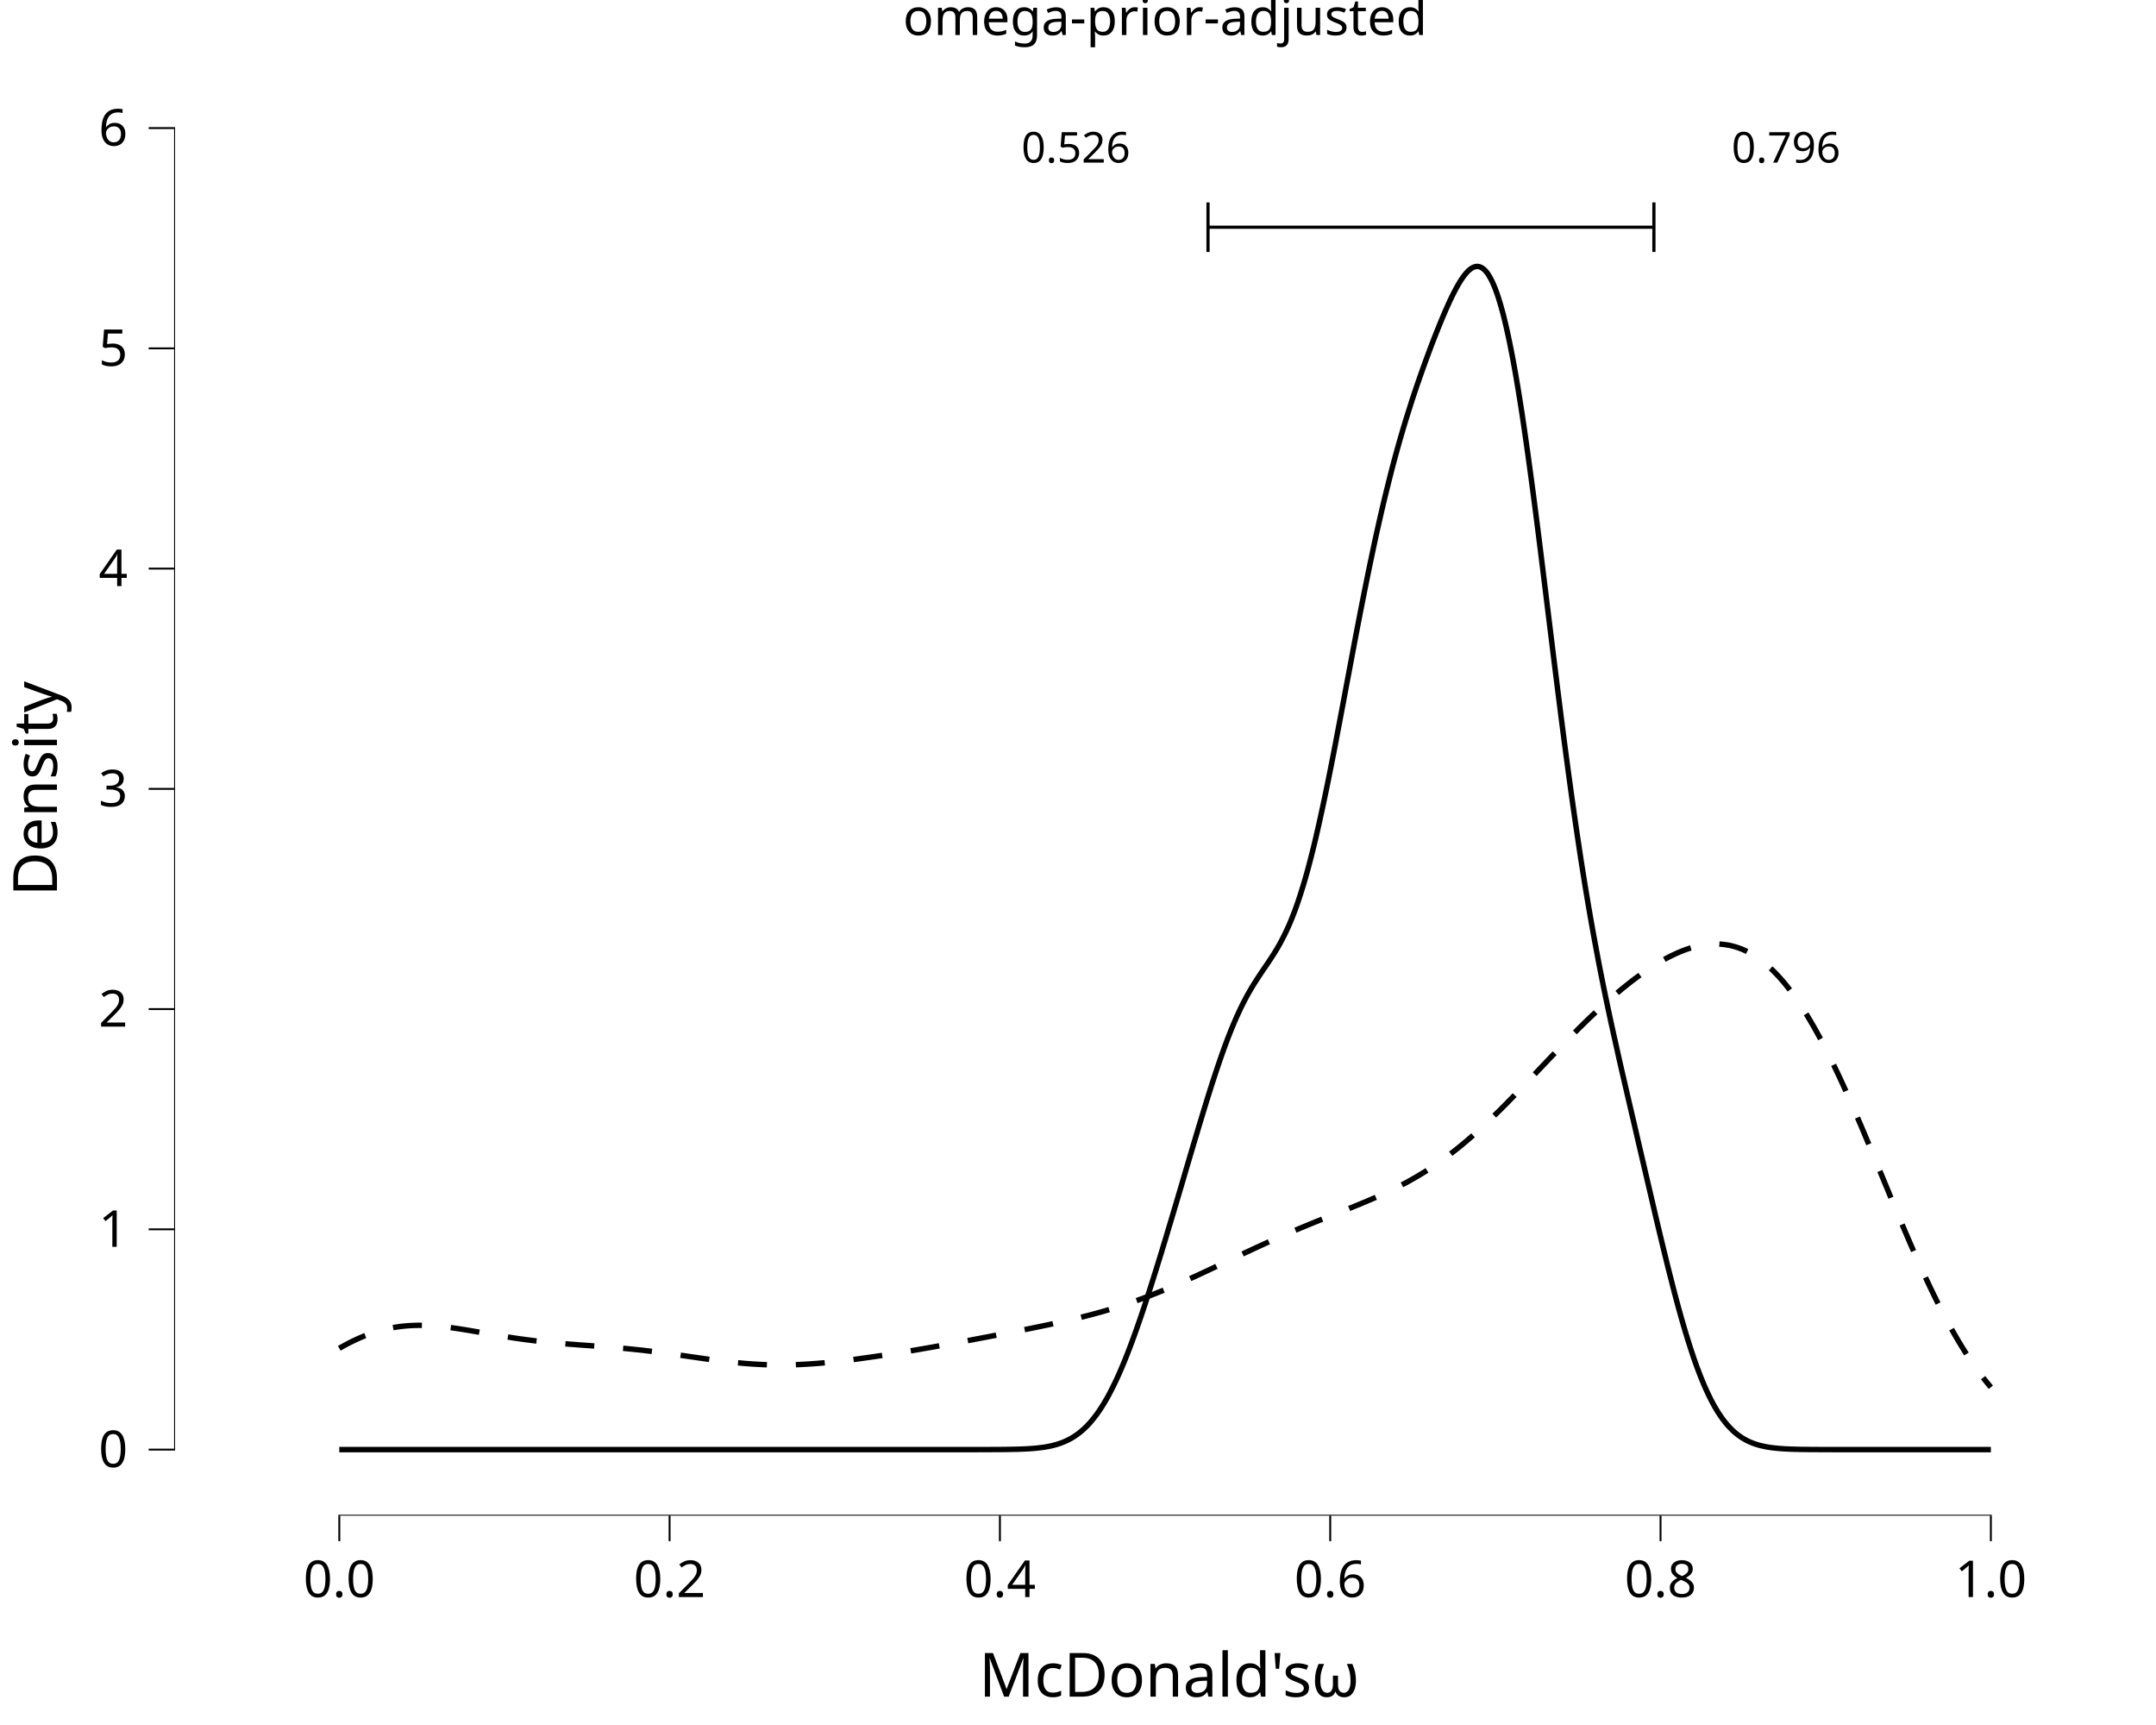
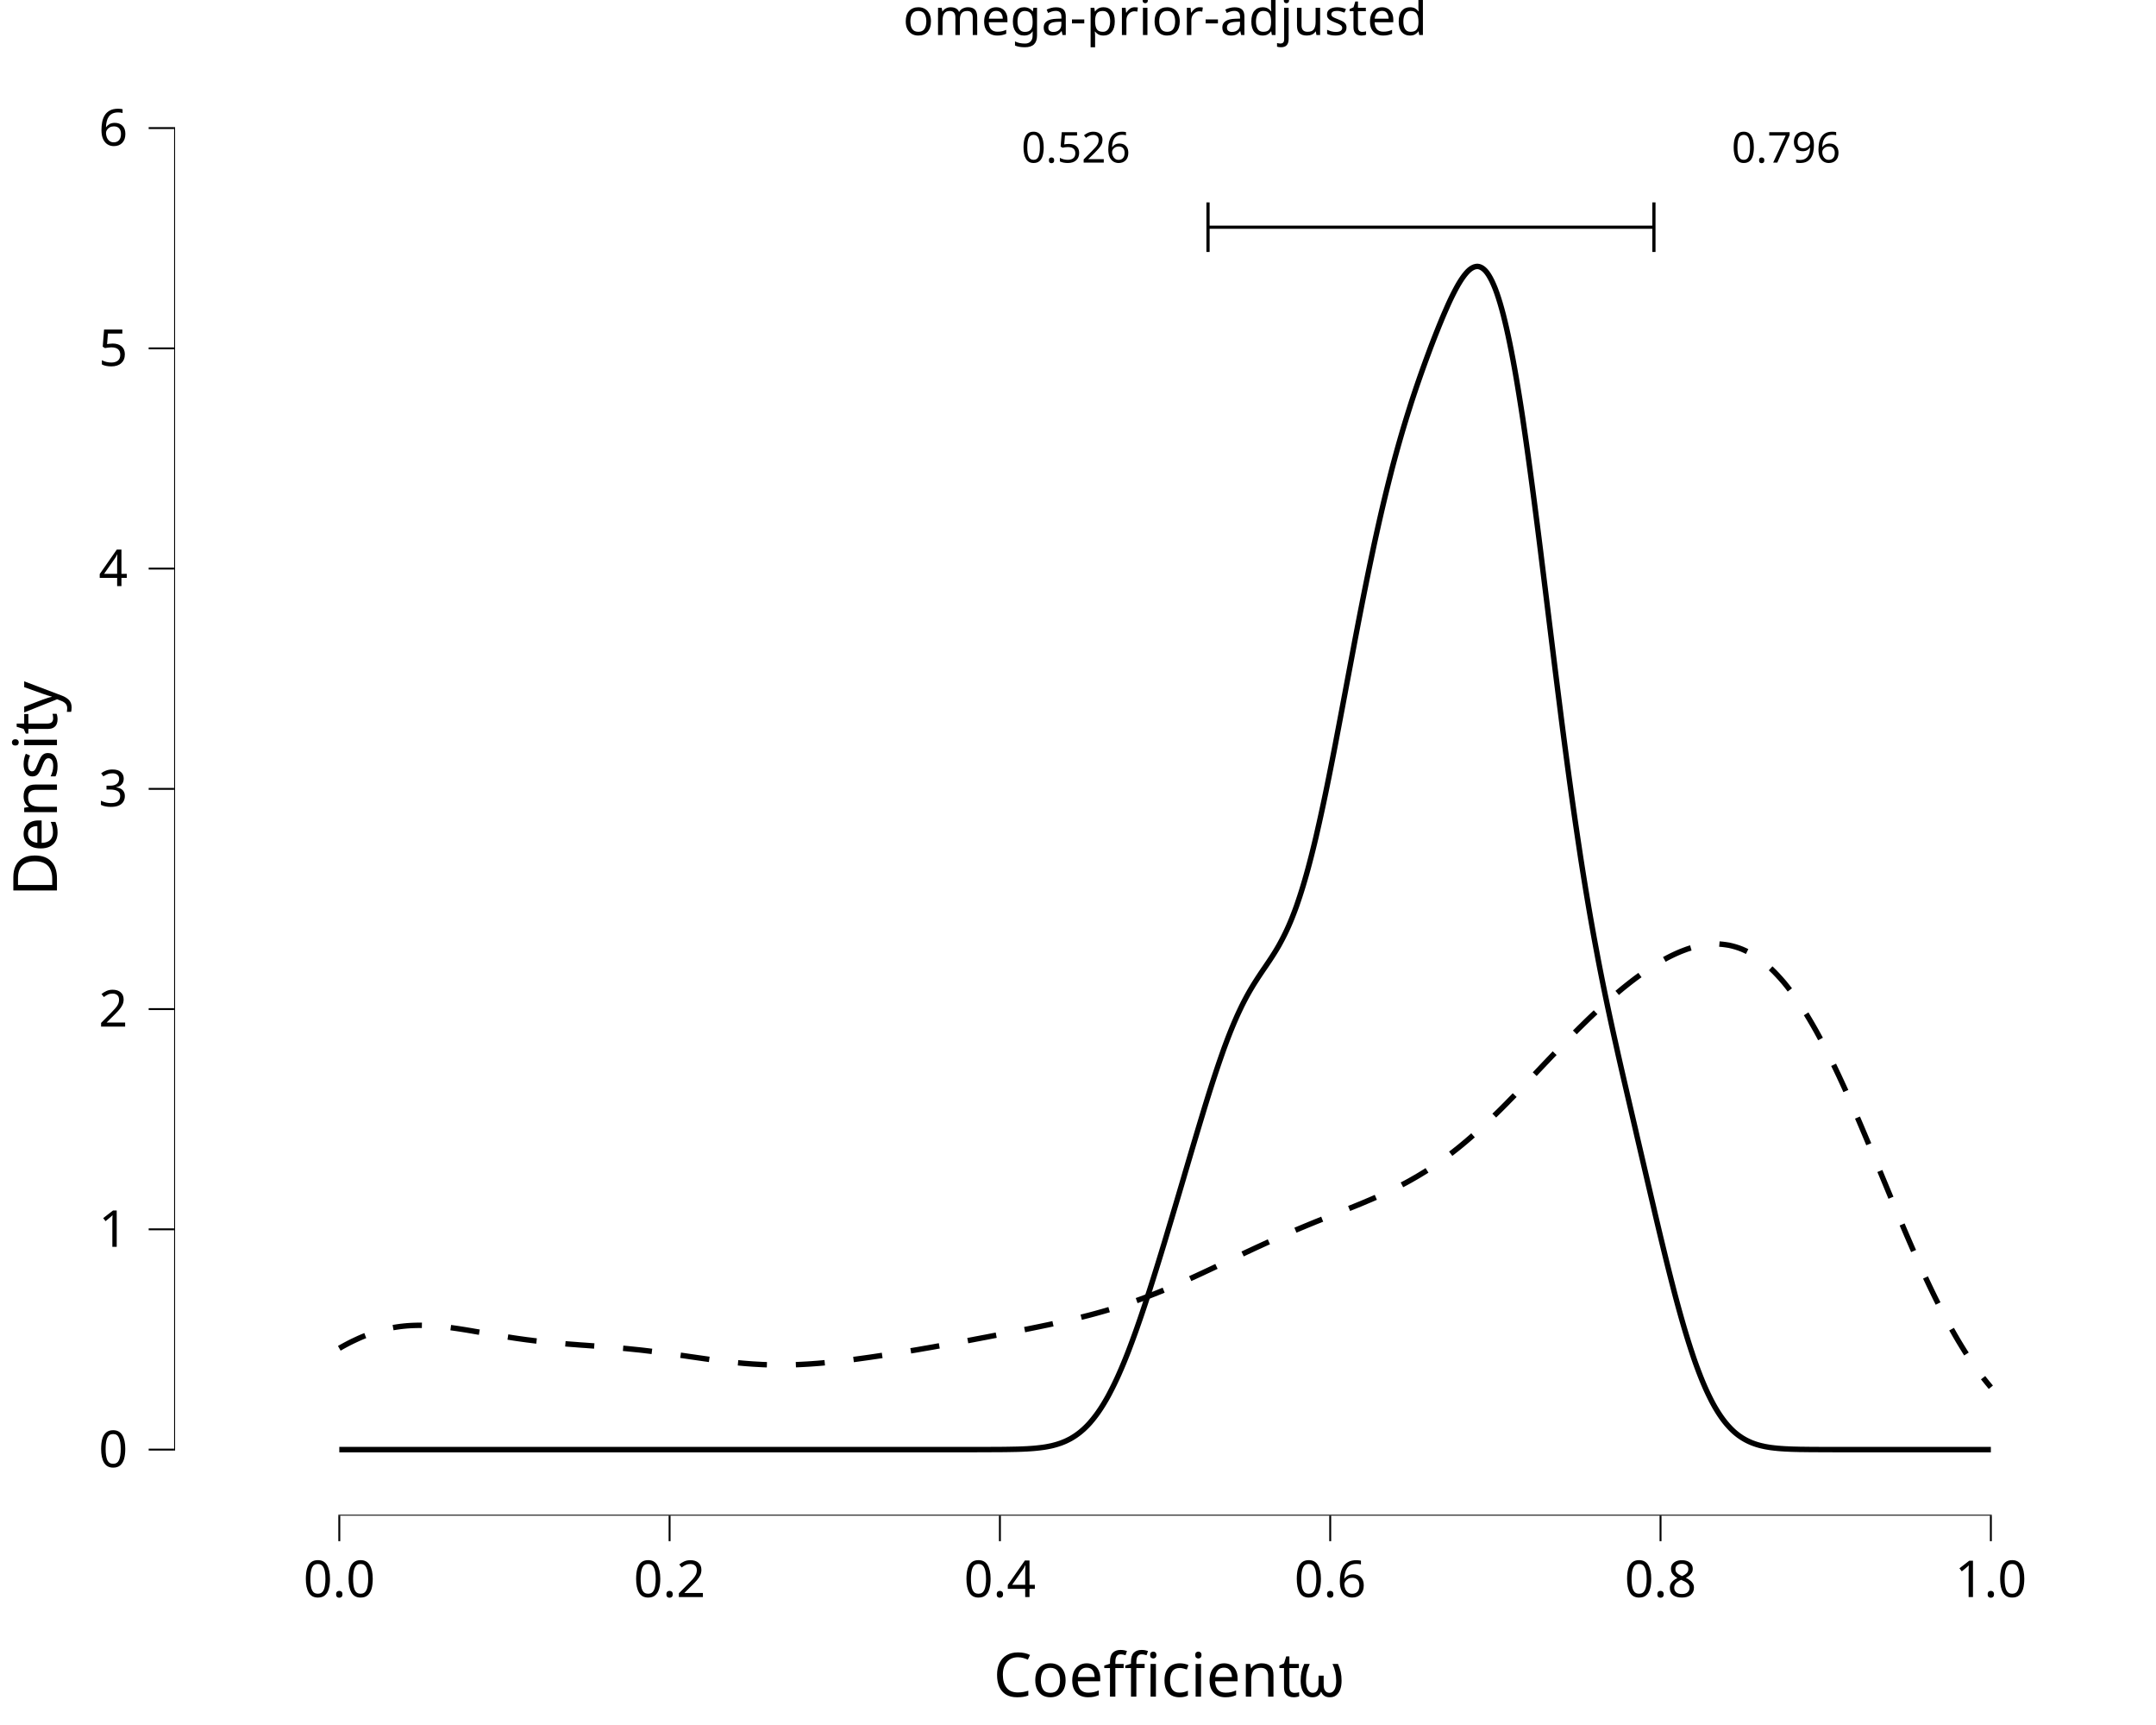
<svg xmlns="http://www.w3.org/2000/svg" class="svglite" data-engine-version="2.0" width="720.00pt" height="576.00pt" viewBox="0 0 720.00 576.00">
  <defs>
    <style type="text/css">
    .svglite line, .svglite polyline, .svglite polygon, .svglite path, .svglite rect, .svglite circle {
      fill: none;
      stroke: #000000;
      stroke-linecap: round;
      stroke-linejoin: round;
      stroke-miterlimit: 10.00;
    }
  </style>
  </defs>
  <rect width="100%" height="100%" style="stroke: none; fill: #FFFFFF;" />
  <defs>
    <clipPath id="cpMC4wMHw3MjAuMDB8MC4wMHw1NzYuMDA=">
      <rect x="0.00" y="0.00" width="720.00" height="576.00" />
    </clipPath>
  </defs>
  <g clip-path="url(#cpMC4wMHw3MjAuMDB8MC4wMHw1NzYuMDA=)">
    <rect x="0.00" y="0.00" width="720.00" height="576.00" style="stroke-width: 10.67; stroke: none;" />
  </g>
  <defs>
    <clipPath id="cpNTguMTV8NzIwLjAwfDIwLjcxfDUwNi4xMA==">
      <rect x="58.15" y="20.71" width="661.85" height="485.39" />
    </clipPath>
  </defs>
  <g clip-path="url(#cpNTguMTV8NzIwLjAwfDIwLjcxfDUwNi4xMA==)">
    <rect x="58.15" y="20.71" width="661.85" height="485.39" style="stroke-width: 10.67; stroke: none;" />
    <polyline points="113.31,484.04 113.84,484.04 114.38,484.04 114.92,484.04 115.46,484.04 116.00,484.04 116.54,484.04 117.08,484.04 117.62,484.04 118.16,484.04 118.70,484.04 119.24,484.04 119.78,484.04 120.31,484.04 120.85,484.04 121.39,484.04 121.93,484.04 122.47,484.04 123.01,484.04 123.55,484.04 124.09,484.04 124.63,484.04 125.17,484.04 125.71,484.04 126.24,484.04 126.78,484.04 127.32,484.04 127.86,484.04 128.40,484.04 128.94,484.04 129.48,484.04 130.02,484.04 130.56,484.04 131.10,484.04 131.64,484.04 132.18,484.04 132.71,484.04 133.25,484.04 133.79,484.04 134.33,484.04 134.87,484.04 135.41,484.04 135.95,484.04 136.49,484.04 137.03,484.04 137.57,484.04 138.11,484.04 138.65,484.04 139.18,484.04 139.72,484.04 140.26,484.04 140.80,484.04 141.34,484.04 141.88,484.04 142.42,484.04 142.96,484.04 143.50,484.04 144.04,484.04 144.58,484.04 145.11,484.04 145.65,484.04 146.19,484.04 146.73,484.04 147.27,484.04 147.81,484.04 148.35,484.04 148.89,484.04 149.43,484.04 149.97,484.04 150.51,484.04 151.05,484.04 151.58,484.04 152.12,484.04 152.66,484.04 153.20,484.04 153.74,484.04 154.28,484.04 154.82,484.04 155.36,484.04 155.90,484.04 156.44,484.04 156.98,484.04 157.52,484.04 158.05,484.04 158.59,484.04 159.13,484.04 159.67,484.04 160.21,484.04 160.75,484.04 161.29,484.04 161.83,484.04 162.37,484.04 162.91,484.04 163.45,484.04 163.98,484.04 164.52,484.04 165.06,484.04 165.60,484.04 166.14,484.04 166.68,484.04 167.22,484.04 167.76,484.04 168.30,484.04 168.84,484.04 169.38,484.04 169.92,484.04 170.45,484.04 170.99,484.04 171.53,484.04 172.07,484.04 172.61,484.04 173.15,484.04 173.69,484.04 174.23,484.04 174.77,484.04 175.31,484.04 175.85,484.04 176.38,484.04 176.92,484.04 177.46,484.04 178.00,484.04 178.54,484.04 179.08,484.04 179.62,484.04 180.16,484.04 180.70,484.04 181.24,484.04 181.78,484.04 182.32,484.04 182.85,484.04 183.39,484.04 183.93,484.04 184.47,484.04 185.01,484.04 185.55,484.04 186.09,484.04 186.63,484.04 187.17,484.04 187.71,484.04 188.25,484.04 188.79,484.04 189.32,484.04 189.86,484.04 190.40,484.04 190.94,484.04 191.48,484.04 192.02,484.04 192.56,484.04 193.10,484.04 193.64,484.04 194.18,484.04 194.72,484.04 195.25,484.04 195.79,484.04 196.33,484.04 196.87,484.04 197.41,484.04 197.95,484.04 198.49,484.04 199.03,484.04 199.57,484.04 200.11,484.04 200.65,484.04 201.19,484.04 201.72,484.04 202.26,484.04 202.80,484.04 203.34,484.04 203.88,484.04 204.42,484.04 204.96,484.04 205.50,484.04 206.04,484.04 206.58,484.04 207.12,484.04 207.66,484.04 208.19,484.04 208.73,484.04 209.27,484.04 209.81,484.04 210.35,484.04 210.89,484.04 211.43,484.04 211.97,484.04 212.51,484.04 213.05,484.04 213.59,484.04 214.12,484.04 214.66,484.04 215.20,484.04 215.74,484.04 216.28,484.04 216.82,484.04 217.36,484.04 217.90,484.04 218.44,484.04 218.98,484.04 219.52,484.04 220.06,484.04 220.59,484.04 221.13,484.04 221.67,484.04 222.21,484.04 222.75,484.04 223.29,484.04 223.83,484.04 224.37,484.04 224.91,484.04 225.45,484.04 225.99,484.04 226.52,484.04 227.06,484.04 227.60,484.04 228.14,484.04 228.68,484.04 229.22,484.04 229.76,484.04 230.30,484.04 230.84,484.04 231.38,484.04 231.92,484.04 232.46,484.04 232.99,484.04 233.53,484.04 234.07,484.04 234.61,484.04 235.15,484.04 235.69,484.04 236.23,484.04 236.77,484.04 237.31,484.04 237.85,484.04 238.39,484.04 238.93,484.04 239.46,484.04 240.00,484.04 240.54,484.04 241.08,484.04 241.62,484.04 242.16,484.04 242.70,484.04 243.24,484.04 243.78,484.04 244.32,484.04 244.86,484.04 245.39,484.04 245.93,484.04 246.47,484.04 247.01,484.04 247.55,484.04 248.09,484.04 248.63,484.04 249.17,484.04 249.71,484.04 250.25,484.04 250.79,484.04 251.33,484.04 251.86,484.04 252.40,484.04 252.94,484.04 253.48,484.04 254.02,484.04 254.56,484.04 255.10,484.04 255.64,484.04 256.18,484.04 256.72,484.04 257.26,484.04 257.80,484.04 258.33,484.04 258.87,484.04 259.41,484.04 259.95,484.04 260.49,484.04 261.03,484.04 261.57,484.04 262.11,484.04 262.65,484.04 263.19,484.04 263.73,484.04 264.26,484.04 264.80,484.04 265.34,484.04 265.88,484.04 266.42,484.04 266.96,484.04 267.50,484.04 268.04,484.04 268.58,484.04 269.12,484.04 269.66,484.04 270.20,484.04 270.73,484.04 271.27,484.04 271.81,484.04 272.35,484.04 272.89,484.04 273.43,484.04 273.97,484.04 274.51,484.04 275.05,484.04 275.59,484.04 276.13,484.04 276.66,484.04 277.20,484.04 277.74,484.04 278.28,484.04 278.82,484.04 279.36,484.04 279.90,484.04 280.44,484.04 280.98,484.04 281.52,484.04 282.06,484.04 282.60,484.04 283.13,484.04 283.67,484.04 284.21,484.04 284.75,484.04 285.29,484.04 285.83,484.04 286.37,484.04 286.91,484.04 287.45,484.04 287.99,484.04 288.53,484.04 289.07,484.04 289.60,484.04 290.14,484.04 290.68,484.04 291.22,484.04 291.76,484.04 292.30,484.04 292.84,484.04 293.38,484.04 293.92,484.04 294.46,484.04 295.00,484.04 295.53,484.04 296.07,484.04 296.61,484.04 297.15,484.04 297.69,484.04 298.23,484.04 298.77,484.04 299.31,484.04 299.85,484.04 300.39,484.04 300.93,484.04 301.47,484.04 302.00,484.04 302.54,484.04 303.08,484.04 303.62,484.04 304.16,484.04 304.70,484.04 305.24,484.04 305.78,484.04 306.32,484.04 306.86,484.04 307.40,484.04 307.94,484.04 308.47,484.04 309.01,484.04 309.55,484.04 310.09,484.04 310.63,484.04 311.17,484.04 311.71,484.04 312.25,484.04 312.79,484.04 313.33,484.04 313.87,484.04 314.40,484.04 314.94,484.04 315.48,484.04 316.02,484.04 316.56,484.04 317.10,484.04 317.64,484.04 318.18,484.04 318.72,484.04 319.26,484.04 319.80,484.04 320.34,484.04 320.87,484.04 321.41,484.04 321.95,484.04 322.49,484.04 323.03,484.04 323.57,484.04 324.11,484.04 324.65,484.04 325.19,484.04 325.73,484.04 326.27,484.04 326.81,484.03 327.34,484.03 327.88,484.03 328.42,484.03 328.96,484.03 329.50,484.03 330.04,484.03 330.58,484.03 331.12,484.02 331.66,484.02 332.20,484.02 332.74,484.02 333.27,484.01 333.81,484.01 334.35,484.01 334.89,484.00 335.43,484.00 335.97,483.99 336.51,483.98 337.05,483.97 337.59,483.96 338.13,483.95 338.67,483.94 339.21,483.93 339.74,483.92 340.28,483.90 340.82,483.88 341.36,483.86 341.90,483.84 342.44,483.81 342.98,483.79 343.52,483.75 344.06,483.72 344.60,483.68 345.14,483.64 345.67,483.59 346.21,483.54 346.75,483.48 347.29,483.42 347.83,483.35 348.37,483.28 348.91,483.20 349.45,483.11 349.99,483.01 350.53,482.90 351.07,482.79 351.61,482.66 352.14,482.52 352.68,482.37 353.22,482.21 353.76,482.03 354.30,481.85 354.84,481.64 355.38,481.42 355.92,481.19 356.46,480.93 357.00,480.66 357.54,480.38 358.08,480.06 358.61,479.73 359.15,479.38 359.69,479.00 360.23,478.60 360.77,478.18 361.31,477.72 361.85,477.25 362.39,476.74 362.93,476.21 363.47,475.65 364.01,475.06 364.54,474.43 365.08,473.78 365.62,473.09 366.16,472.38 366.70,471.63 367.24,470.84 367.78,470.02 368.32,469.17 368.86,468.28 369.40,467.36 369.94,466.41 370.48,465.41 371.01,464.38 371.55,463.32 372.09,462.23 372.63,461.10 373.17,459.94 373.71,458.74 374.25,457.50 374.79,456.24 375.33,454.95 375.87,453.62 376.41,452.27 376.95,450.88 377.48,449.47 378.02,448.03 378.56,446.56 379.10,445.07 379.64,443.56 380.18,442.01 380.72,440.45 381.26,438.87 381.80,437.26 382.34,435.64 382.88,434.00 383.41,432.34 383.95,430.67 384.49,428.98 385.03,427.28 385.57,425.56 386.11,423.84 386.65,422.10 387.19,420.35 387.73,418.59 388.27,416.82 388.81,415.05 389.35,413.26 389.88,411.47 390.42,409.67 390.96,407.87 391.50,406.07 392.04,404.25 392.58,402.44 393.12,400.62 393.66,398.80 394.20,396.97 394.74,395.15 395.28,393.32 395.81,391.49 396.35,389.67 396.89,387.84 397.43,386.01 397.97,384.19 398.51,382.37 399.05,380.56 399.59,378.75 400.13,376.95 400.67,375.15 401.21,373.37 401.75,371.59 402.28,369.83 402.82,368.08 403.36,366.34 403.90,364.62 404.44,362.92 404.98,361.24 405.52,359.58 406.06,357.94 406.60,356.33 407.14,354.74 407.68,353.18 408.22,351.64 408.75,350.14 409.29,348.68 409.83,347.24 410.37,345.84 410.91,344.47 411.45,343.14 411.99,341.84 412.53,340.59 413.07,339.36 413.61,338.18 414.15,337.03 414.68,335.92 415.22,334.84 415.76,333.80 416.30,332.79 416.84,331.81 417.38,330.86 417.92,329.95 418.46,329.05 419.00,328.18 419.54,327.34 420.08,326.50 420.62,325.68 421.15,324.88 421.69,324.08 422.23,323.29 422.77,322.50 423.31,321.70 423.85,320.90 424.39,320.08 424.93,319.25 425.47,318.40 426.01,317.53 426.55,316.63 427.09,315.70 427.62,314.73 428.16,313.72 428.70,312.67 429.24,311.58 429.78,310.44 430.32,309.25 430.86,308.00 431.40,306.69 431.94,305.32 432.48,303.90 433.02,302.42 433.55,300.86 434.09,299.24 434.63,297.55 435.17,295.80 435.71,293.99 436.25,292.11 436.79,290.16 437.33,288.13 437.87,286.05 438.41,283.91 438.95,281.70 439.49,279.44 440.02,277.11 440.56,274.73 441.10,272.29 441.64,269.80 442.18,267.27 442.72,264.69 443.26,262.07 443.80,259.40 444.34,256.70 444.88,253.97 445.42,251.21 445.96,248.42 446.49,245.61 447.03,242.78 447.57,239.93 448.11,237.07 448.65,234.20 449.19,231.33 449.73,228.45 450.27,225.58 450.81,222.71 451.35,219.84 451.89,216.98 452.42,214.14 452.96,211.31 453.50,208.50 454.04,205.71 454.58,202.94 455.12,200.20 455.66,197.48 456.20,194.80 456.74,192.14 457.28,189.51 457.82,186.92 458.36,184.36 458.89,181.84 459.43,179.36 459.97,176.92 460.51,174.51 461.05,172.14 461.59,169.81 462.13,167.52 462.67,165.28 463.21,163.08 463.75,160.91 464.29,158.78 464.82,156.69 465.36,154.64 465.90,152.64 466.44,150.67 466.98,148.73 467.52,146.83 468.06,144.96 468.60,143.13 469.14,141.34 469.68,139.57 470.22,137.84 470.76,136.13 471.29,134.44 471.83,132.79 472.37,131.17 472.91,129.56 473.45,127.98 473.99,126.42 474.53,124.88 475.07,123.36 475.61,121.86 476.15,120.37 476.69,118.91 477.23,117.46 477.76,116.02 478.30,114.61 478.84,113.21 479.38,111.83 479.92,110.47 480.46,109.12 481.00,107.80 481.54,106.49 482.08,105.21 482.62,103.96 483.16,102.73 483.69,101.53 484.23,100.36 484.77,99.23 485.31,98.14 485.85,97.09 486.39,96.08 486.93,95.11 487.47,94.21 488.01,93.36 488.55,92.57 489.09,91.85 489.63,91.19 490.16,90.61 490.70,90.11 491.24,89.70 491.78,89.38 492.32,89.14 492.86,89.00 493.40,88.95 493.94,89.03 494.48,89.22 495.02,89.52 495.56,89.93 496.10,90.46 496.63,91.11 497.17,91.91 497.71,92.84 498.25,93.89 498.79,95.08 499.33,96.39 499.87,97.85 500.41,99.47 500.95,101.21 501.49,103.10 502.03,105.11 502.56,107.26 503.10,109.56 503.64,112.01 504.18,114.58 504.72,117.28 505.26,120.10 505.80,123.05 506.34,126.13 506.88,129.34 507.42,132.65 507.96,136.07 508.50,139.59 509.03,143.21 509.57,146.94 510.11,150.75 510.65,154.65 511.19,158.62 511.73,162.65 512.27,166.75 512.81,170.92 513.35,175.14 513.89,179.40 514.43,183.70 514.96,188.02 515.50,192.38 516.04,196.75 516.58,201.14 517.12,205.53 517.66,209.92 518.20,214.30 518.74,218.67 519.28,223.02 519.82,227.35 520.36,231.65 520.90,235.92 521.43,240.15 521.97,244.34 522.51,248.47 523.05,252.55 523.59,256.59 524.13,260.57 524.67,264.49 525.21,268.34 525.75,272.13 526.29,275.85 526.83,279.51 527.37,283.11 527.90,286.64 528.44,290.09 528.98,293.47 529.52,296.79 530.06,300.04 530.60,303.23 531.14,306.36 531.68,309.41 532.22,312.41 532.76,315.34 533.30,318.22 533.83,321.05 534.37,323.83 534.91,326.56 535.45,329.23 535.99,331.87 536.53,334.47 537.07,337.03 537.61,339.56 538.15,342.05 538.69,344.51 539.23,346.95 539.77,349.36 540.30,351.76 540.84,354.14 541.38,356.51 541.92,358.86 542.46,361.20 543.00,363.53 543.54,365.86 544.08,368.18 544.62,370.50 545.16,372.82 545.70,375.13 546.24,377.45 546.77,379.77 547.31,382.08 547.85,384.40 548.39,386.71 548.93,389.03 549.47,391.35 550.01,393.67 550.55,395.98 551.09,398.29 551.63,400.60 552.17,402.90 552.70,405.20 553.24,407.49 553.78,409.76 554.32,412.03 554.86,414.28 555.40,416.51 555.94,418.73 556.48,420.94 557.02,423.11 557.56,425.26 558.10,427.39 558.64,429.49 559.17,431.56 559.71,433.61 560.25,435.61 560.79,437.58 561.33,439.51 561.87,441.41 562.41,443.27 562.95,445.08 563.49,446.85 564.03,448.57 564.57,450.26 565.11,451.89 565.64,453.49 566.18,455.03 566.72,456.52 567.26,457.96 567.80,459.36 568.34,460.71 568.88,462.01 569.42,463.26 569.96,464.46 570.50,465.61 571.04,466.71 571.57,467.77 572.11,468.78 572.65,469.75 573.19,470.66 573.73,471.54 574.27,472.37 574.81,473.16 575.35,473.91 575.89,474.62 576.43,475.29 576.97,475.92 577.51,476.51 578.04,477.07 578.58,477.60 579.12,478.10 579.66,478.56 580.20,478.99 580.74,479.40 581.28,479.77 581.82,480.13 582.36,480.45 582.90,480.76 583.44,481.04 583.97,481.30 584.51,481.54 585.05,481.77 585.59,481.97 586.13,482.16 586.67,482.34 587.21,482.50 587.75,482.65 588.29,482.78 588.83,482.90 589.37,483.02 589.91,483.12 590.44,483.21 590.98,483.30 591.52,483.38 592.06,483.44 592.60,483.51 593.14,483.56 593.68,483.62 594.22,483.66 594.76,483.71 595.30,483.74 595.84,483.78 596.38,483.81 596.91,483.83 597.45,483.86 597.99,483.88 598.53,483.90 599.07,483.92 599.61,483.93 600.15,483.94 600.69,483.96 601.23,483.97 601.77,483.98 602.31,483.98 602.84,483.99 603.38,484.00 603.92,484.00 604.46,484.01 605.00,484.01 605.54,484.02 606.08,484.02 606.62,484.02 607.16,484.02 607.70,484.03 608.24,484.03 608.78,484.03 609.31,484.03 609.85,484.03 610.39,484.03 610.93,484.03 611.47,484.03 612.01,484.04 612.55,484.04 613.09,484.04 613.63,484.04 614.17,484.04 614.71,484.04 615.25,484.04 615.78,484.04 616.32,484.04 616.86,484.04 617.40,484.04 617.94,484.04 618.48,484.04 619.02,484.04 619.56,484.04 620.10,484.04 620.64,484.04 621.18,484.04 621.71,484.04 622.25,484.04 622.79,484.04 623.33,484.04 623.87,484.04 624.41,484.04 624.95,484.04 625.49,484.04 626.03,484.04 626.57,484.04 627.11,484.04 627.65,484.04 628.18,484.04 628.72,484.04 629.26,484.04 629.80,484.04 630.34,484.04 630.88,484.04 631.42,484.04 631.96,484.04 632.50,484.04 633.04,484.04 633.58,484.04 634.11,484.04 634.65,484.04 635.19,484.04 635.73,484.04 636.27,484.04 636.81,484.04 637.35,484.04 637.89,484.04 638.43,484.04 638.97,484.04 639.51,484.04 640.05,484.04 640.58,484.04 641.12,484.04 641.66,484.04 642.20,484.04 642.74,484.04 643.28,484.04 643.82,484.04 644.36,484.04 644.90,484.04 645.44,484.04 645.98,484.04 646.52,484.04 647.05,484.04 647.59,484.04 648.13,484.04 648.67,484.04 649.21,484.04 649.75,484.04 650.29,484.04 650.83,484.04 651.37,484.04 651.91,484.04 652.45,484.04 652.98,484.04 653.52,484.04 654.06,484.04 654.60,484.04 655.14,484.04 655.68,484.04 656.22,484.04 656.76,484.04 657.30,484.04 657.84,484.04 658.38,484.04 658.92,484.04 659.45,484.04 659.99,484.04 660.53,484.04 661.07,484.04 661.61,484.04 662.15,484.04 662.69,484.04 663.23,484.04 663.77,484.04 664.31,484.04 664.85,484.04 " style="stroke-width: 1.81; stroke-linecap: butt;" />
    <polyline points="552.33,84.14 552.33,67.59 " style="stroke-width: 1.07; stroke-linecap: butt;" />
    <polyline points="552.33,75.87 403.42,75.87 " style="stroke-width: 1.07; stroke-linecap: butt;" />
    <polyline points="403.42,84.14 403.42,67.59 " style="stroke-width: 1.07; stroke-linecap: butt;" />
    <text x="359.29" y="54.29" text-anchor="middle" style="font-size: 14.23px; font-family: sans;" textLength="35.60px" lengthAdjust="spacingAndGlyphs">0.526</text>
    <text x="596.45" y="54.29" text-anchor="middle" style="font-size: 14.23px; font-family: sans;" textLength="35.60px" lengthAdjust="spacingAndGlyphs">0.796</text>
    <polyline points="113.31,450.22 114.38,449.61 115.46,449.02 116.54,448.45 117.62,447.91 118.70,447.40 119.78,446.90 120.86,446.43 121.94,445.99 123.02,445.58 124.10,445.19 125.18,444.83 126.26,444.50 127.34,444.19 128.42,443.91 129.50,443.66 130.57,443.44 131.65,443.24 132.73,443.07 133.81,442.92 134.89,442.80 135.97,442.70 137.05,442.63 138.13,442.58 139.21,442.55 140.29,442.54 141.37,442.56 142.45,442.58 143.53,442.64 144.61,442.70 145.69,442.78 146.76,442.88 147.84,442.99 148.92,443.11 150.00,443.24 151.08,443.39 152.16,443.54 153.24,443.70 154.32,443.87 155.40,444.04 156.48,444.22 157.56,444.40 158.64,444.59 159.72,444.77 160.80,444.96 161.88,445.15 162.95,445.34 164.03,445.52 165.11,445.71 166.19,445.89 167.27,446.07 168.35,446.25 169.43,446.42 170.51,446.59 171.59,446.76 172.67,446.92 173.75,447.07 174.83,447.22 175.91,447.37 176.99,447.50 178.07,447.64 179.14,447.77 180.22,447.89 181.30,448.01 182.38,448.13 183.46,448.23 184.54,448.34 185.62,448.44 186.70,448.54 187.78,448.63 188.86,448.72 189.94,448.81 191.02,448.89 192.10,448.97 193.18,449.06 194.26,449.14 195.34,449.21 196.41,449.29 197.49,449.37 198.57,449.45 199.65,449.53 200.73,449.61 201.81,449.69 202.89,449.78 203.97,449.86 205.05,449.95 206.13,450.04 207.21,450.14 208.29,450.23 209.37,450.33 210.45,450.44 211.53,450.55 212.60,450.66 213.68,450.77 214.76,450.89 215.84,451.02 216.92,451.15 218.00,451.28 219.08,451.41 220.16,451.55 221.24,451.69 222.32,451.84 223.40,451.98 224.48,452.13 225.56,452.29 226.64,452.44 227.72,452.60 228.79,452.75 229.87,452.91 230.95,453.07 232.03,453.22 233.11,453.38 234.19,453.53 235.27,453.69 236.35,453.84 237.43,453.99 238.51,454.13 239.59,454.27 240.67,454.41 241.75,454.54 242.83,454.67 243.91,454.79 244.98,454.91 246.06,455.02 247.14,455.12 248.22,455.22 249.30,455.31 250.38,455.39 251.46,455.47 252.54,455.53 253.62,455.59 254.70,455.65 255.78,455.69 256.86,455.72 257.94,455.75 259.02,455.76 260.10,455.77 261.17,455.77 262.25,455.76 263.33,455.75 264.41,455.72 265.49,455.69 266.57,455.65 267.65,455.60 268.73,455.54 269.81,455.48 270.89,455.41 271.97,455.33 273.05,455.25 274.13,455.16 275.21,455.06 276.29,454.96 277.36,454.85 278.44,454.74 279.52,454.62 280.60,454.50 281.68,454.37 282.76,454.24 283.84,454.11 284.92,453.97 286.00,453.83 287.08,453.68 288.16,453.53 289.24,453.38 290.32,453.23 291.40,453.07 292.48,452.91 293.55,452.75 294.63,452.59 295.71,452.42 296.79,452.25 297.87,452.08 298.95,451.91 300.03,451.73 301.11,451.56 302.19,451.38 303.27,451.20 304.35,451.02 305.43,450.84 306.51,450.66 307.59,450.47 308.67,450.28 309.74,450.10 310.82,449.91 311.90,449.72 312.98,449.52 314.06,449.33 315.14,449.13 316.22,448.94 317.30,448.74 318.38,448.54 319.46,448.35 320.54,448.15 321.62,447.94 322.70,447.74 323.78,447.54 324.86,447.34 325.93,447.13 327.01,446.93 328.09,446.72 329.17,446.52 330.25,446.31 331.33,446.10 332.41,445.89 333.49,445.68 334.57,445.47 335.65,445.26 336.73,445.05 337.81,444.84 338.89,444.63 339.97,444.42 341.05,444.20 342.12,443.99 343.20,443.77 344.28,443.55 345.36,443.33 346.44,443.11 347.52,442.89 348.60,442.66 349.68,442.44 350.76,442.21 351.84,441.97 352.92,441.74 354.00,441.50 355.08,441.26 356.16,441.01 357.24,440.76 358.31,440.51 359.39,440.25 360.47,439.99 361.55,439.72 362.63,439.44 363.71,439.17 364.79,438.88 365.87,438.59 366.95,438.29 368.03,437.99 369.11,437.68 370.19,437.36 371.27,437.04 372.35,436.70 373.43,436.36 374.50,436.02 375.58,435.66 376.66,435.30 377.74,434.93 378.82,434.56 379.90,434.17 380.98,433.78 382.06,433.38 383.14,432.97 384.22,432.56 385.30,432.14 386.38,431.71 387.46,431.28 388.54,430.83 389.62,430.39 390.69,429.93 391.77,429.47 392.85,429.00 393.93,428.53 395.01,428.05 396.09,427.57 397.17,427.08 398.25,426.59 399.33,426.10 400.41,425.60 401.49,425.10 402.57,424.59 403.65,424.09 404.73,423.58 405.81,423.07 406.88,422.56 407.96,422.04 409.04,421.53 410.12,421.02 411.20,420.51 412.28,419.99 413.36,419.48 414.44,418.97 415.52,418.46 416.60,417.95 417.68,417.45 418.76,416.94 419.84,416.44 420.92,415.95 422.00,415.45 423.07,414.96 424.15,414.47 425.23,413.99 426.31,413.51 427.39,413.03 428.47,412.56 429.55,412.09 430.63,411.62 431.71,411.16 432.79,410.70 433.87,410.25 434.95,409.80 436.03,409.35 437.11,408.90 438.19,408.46 439.26,408.02 440.34,407.59 441.42,407.15 442.50,406.72 443.58,406.29 444.66,405.86 445.74,405.43 446.82,405.01 447.90,404.58 448.98,404.15 450.06,403.72 451.14,403.28 452.22,402.85 453.30,402.41 454.38,401.97 455.45,401.52 456.53,401.06 457.61,400.61 458.69,400.14 459.77,399.67 460.85,399.18 461.93,398.70 463.01,398.19 464.09,397.68 465.17,397.16 466.25,396.63 467.33,396.08 468.41,395.52 469.49,394.95 470.57,394.36 471.64,393.75 472.72,393.13 473.80,392.50 474.88,391.84 475.96,391.18 477.04,390.49 478.12,389.78 479.20,389.06 480.28,388.31 481.36,387.55 482.44,386.77 483.52,385.97 484.60,385.15 485.68,384.31 486.76,383.46 487.83,382.59 488.91,381.69 489.99,380.78 491.07,379.85 492.15,378.90 493.23,377.94 494.31,376.97 495.39,375.97 496.47,374.96 497.55,373.93 498.63,372.89 499.71,371.84 500.79,370.78 501.87,369.70 502.95,368.62 504.02,367.52 505.10,366.42 506.18,365.31 507.26,364.19 508.34,363.06 509.42,361.93 510.50,360.80 511.58,359.67 512.66,358.53 513.74,357.39 514.82,356.25 515.90,355.11 516.98,353.98 518.06,352.84 519.14,351.71 520.21,350.59 521.29,349.47 522.37,348.35 523.45,347.24 524.53,346.15 525.61,345.05 526.69,343.97 527.77,342.90 528.85,341.84 529.93,340.78 531.01,339.74 532.09,338.72 533.17,337.70 534.25,336.69 535.33,335.71 536.41,334.74 537.48,333.78 538.56,332.83 539.64,331.91 540.72,331.00 541.80,330.10 542.88,329.23 543.96,328.37 545.04,327.53 546.12,326.71 547.20,325.92 548.28,325.14 549.36,324.38 550.44,323.65 551.52,322.94 552.60,322.25 553.67,321.60 554.75,320.96 555.83,320.35 556.91,319.77 557.99,319.22 559.07,318.70 560.15,318.21 561.23,317.75 562.31,317.33 563.39,316.93 564.47,316.58 565.55,316.27 566.63,315.98 567.71,315.75 568.79,315.55 569.86,315.40 570.94,315.28 572.02,315.23 573.10,315.21 574.18,315.23 575.26,315.32 576.34,315.46 577.42,315.63 578.50,315.88 579.58,316.18 580.66,316.53 581.74,316.94 582.82,317.42 583.90,317.95 584.98,318.53 586.05,319.20 587.13,319.93 588.21,320.70 589.29,321.56 590.37,322.49 591.45,323.47 592.53,324.52 593.61,325.65 594.69,326.84 595.77,328.08 596.85,329.42 597.93,330.82 599.01,332.27 600.09,333.80 601.17,335.41 602.24,337.07 603.32,338.78 604.40,340.59 605.48,342.44 606.56,344.34 607.64,346.32 608.72,348.36 609.80,350.44 610.88,352.57 611.96,354.77 613.04,357.01 614.12,359.29 615.20,361.62 616.28,363.99 617.36,366.40 618.43,368.84 619.51,371.32 620.59,373.82 621.67,376.35 622.75,378.91 623.83,381.48 624.91,384.06 625.99,386.66 627.07,389.27 628.15,391.88 629.23,394.49 630.31,397.10 631.39,399.71 632.47,402.30 633.55,404.88 634.62,407.45 635.70,410.00 636.78,412.53 637.86,415.03 638.94,417.50 640.02,419.95 641.10,422.35 642.18,424.72 643.26,427.06 644.34,429.35 645.42,431.60 646.50,433.81 647.58,435.96 648.66,438.07 649.74,440.13 650.81,442.14 651.89,444.09 652.97,445.99 654.05,447.84 655.13,449.62 656.21,451.36 657.29,453.04 658.37,454.66 659.45,456.22 660.53,457.73 661.61,459.19 662.69,460.58 663.77,461.92 664.85,463.22 " style="stroke-width: 1.81; stroke-dasharray: 9.67,9.67; stroke-linecap: butt;" />
    <line x1="112.99" y1="506.10" x2="665.16" y2="506.10" style="stroke-width: 0.64; stroke-linecap: butt;" />
    <line x1="58.15" y1="484.36" x2="58.15" y2="42.45" style="stroke-width: 0.64; stroke-linecap: butt;" />
    <rect x="58.15" y="20.71" width="661.85" height="485.39" style="stroke-width: 0.00; stroke: none;" />
  </g>
  <g clip-path="url(#cpMC4wMHw3MjAuMDB8MC4wMHw1NzYuMDA=)">
    <polyline points="58.15,506.10 58.15,20.71 " style="stroke-width: 0.00; stroke: none; stroke-linecap: butt;" />
    <text x="42.67" y="489.89" text-anchor="end" style="font-size: 17.00px; font-family: sans;" textLength="9.46px" lengthAdjust="spacingAndGlyphs">0</text>
    <text x="42.67" y="416.34" text-anchor="end" style="font-size: 17.00px; font-family: sans;" textLength="9.46px" lengthAdjust="spacingAndGlyphs">1</text>
    <text x="42.67" y="342.80" text-anchor="end" style="font-size: 17.00px; font-family: sans;" textLength="9.46px" lengthAdjust="spacingAndGlyphs">2</text>
    <text x="42.67" y="269.26" text-anchor="end" style="font-size: 17.00px; font-family: sans;" textLength="9.46px" lengthAdjust="spacingAndGlyphs">3</text>
    <text x="42.67" y="195.71" text-anchor="end" style="font-size: 17.00px; font-family: sans;" textLength="9.46px" lengthAdjust="spacingAndGlyphs">4</text>
    <text x="42.67" y="122.17" text-anchor="end" style="font-size: 17.00px; font-family: sans;" textLength="9.46px" lengthAdjust="spacingAndGlyphs">5</text>
    <text x="42.67" y="48.62" text-anchor="end" style="font-size: 17.00px; font-family: sans;" textLength="9.46px" lengthAdjust="spacingAndGlyphs">6</text>
    <polyline points="49.65,484.04 58.15,484.04 " style="stroke-width: 0.64; stroke-linecap: butt;" />
    <polyline points="49.65,410.49 58.15,410.49 " style="stroke-width: 0.64; stroke-linecap: butt;" />
    <polyline points="49.65,336.95 58.15,336.95 " style="stroke-width: 0.64; stroke-linecap: butt;" />
    <polyline points="49.65,263.41 58.15,263.41 " style="stroke-width: 0.64; stroke-linecap: butt;" />
    <polyline points="49.65,189.86 58.15,189.86 " style="stroke-width: 0.64; stroke-linecap: butt;" />
    <polyline points="49.65,116.32 58.15,116.32 " style="stroke-width: 0.64; stroke-linecap: butt;" />
    <polyline points="49.65,42.77 58.15,42.77 " style="stroke-width: 0.64; stroke-linecap: butt;" />
    <polyline points="58.15,506.10 720.00,506.10 " style="stroke-width: 0.00; stroke: none; stroke-linecap: butt;" />
    <polyline points="113.31,514.61 113.31,506.10 " style="stroke-width: 0.64; stroke-linecap: butt;" />
    <polyline points="223.61,514.61 223.61,506.10 " style="stroke-width: 0.64; stroke-linecap: butt;" />
    <polyline points="333.92,514.61 333.92,506.10 " style="stroke-width: 0.64; stroke-linecap: butt;" />
    <polyline points="444.23,514.61 444.23,506.10 " style="stroke-width: 0.64; stroke-linecap: butt;" />
    <polyline points="554.54,514.61 554.54,506.10 " style="stroke-width: 0.64; stroke-linecap: butt;" />
    <polyline points="664.85,514.61 664.85,506.10 " style="stroke-width: 0.64; stroke-linecap: butt;" />
    <text x="113.31" y="533.28" text-anchor="middle" style="font-size: 17.00px; font-family: sans;" textLength="23.63px" lengthAdjust="spacingAndGlyphs">0.0</text>
    <text x="223.61" y="533.28" text-anchor="middle" style="font-size: 17.00px; font-family: sans;" textLength="23.63px" lengthAdjust="spacingAndGlyphs">0.2</text>
    <text x="333.92" y="533.28" text-anchor="middle" style="font-size: 17.00px; font-family: sans;" textLength="23.63px" lengthAdjust="spacingAndGlyphs">0.4</text>
    <text x="444.23" y="533.28" text-anchor="middle" style="font-size: 17.00px; font-family: sans;" textLength="23.63px" lengthAdjust="spacingAndGlyphs">0.6</text>
    <text x="554.54" y="533.28" text-anchor="middle" style="font-size: 17.00px; font-family: sans;" textLength="23.63px" lengthAdjust="spacingAndGlyphs">0.8</text>
    <text x="664.85" y="533.28" text-anchor="middle" style="font-size: 17.00px; font-family: sans;" textLength="23.63px" lengthAdjust="spacingAndGlyphs">1.0</text>
-     <text x="326.93" y="566.54" style="font-size: 20.40px; font-family: sans;" textLength="105.96px" lengthAdjust="spacingAndGlyphs">McDonald's</text>
-     <text x="432.89" y="566.54" style="font-size: 20.40px; font-family: sans;" textLength="5.10px" lengthAdjust="spacingAndGlyphs"> </text>
-     <text x="438.00" y="566.54" style="font-size: 20.40px; font-family: sans;" textLength="13.22px" lengthAdjust="spacingAndGlyphs">ω</text>
+     <text x="331.72" y="566.54" style="font-size: 20.40px; font-family: sans;" textLength="96.39px" lengthAdjust="spacingAndGlyphs">Coefficient</text>
+     <text x="428.11" y="566.54" style="font-size: 20.40px; font-family: sans;" textLength="5.10px" lengthAdjust="spacingAndGlyphs"> </text>
+     <text x="433.21" y="566.54" style="font-size: 20.40px; font-family: sans;" textLength="13.22px" lengthAdjust="spacingAndGlyphs">ω</text>
    <text transform="translate(19.02,263.41) rotate(-90)" text-anchor="middle" style="font-size: 20.40px; font-family: sans;" textLength="68.04px" lengthAdjust="spacingAndGlyphs">Density</text>
    <text x="389.08" y="11.70" text-anchor="middle" style="font-size: 17.00px; font-family: sans;" textLength="161.60px" lengthAdjust="spacingAndGlyphs">omega-prior-adjusted</text>
  </g>
</svg>
